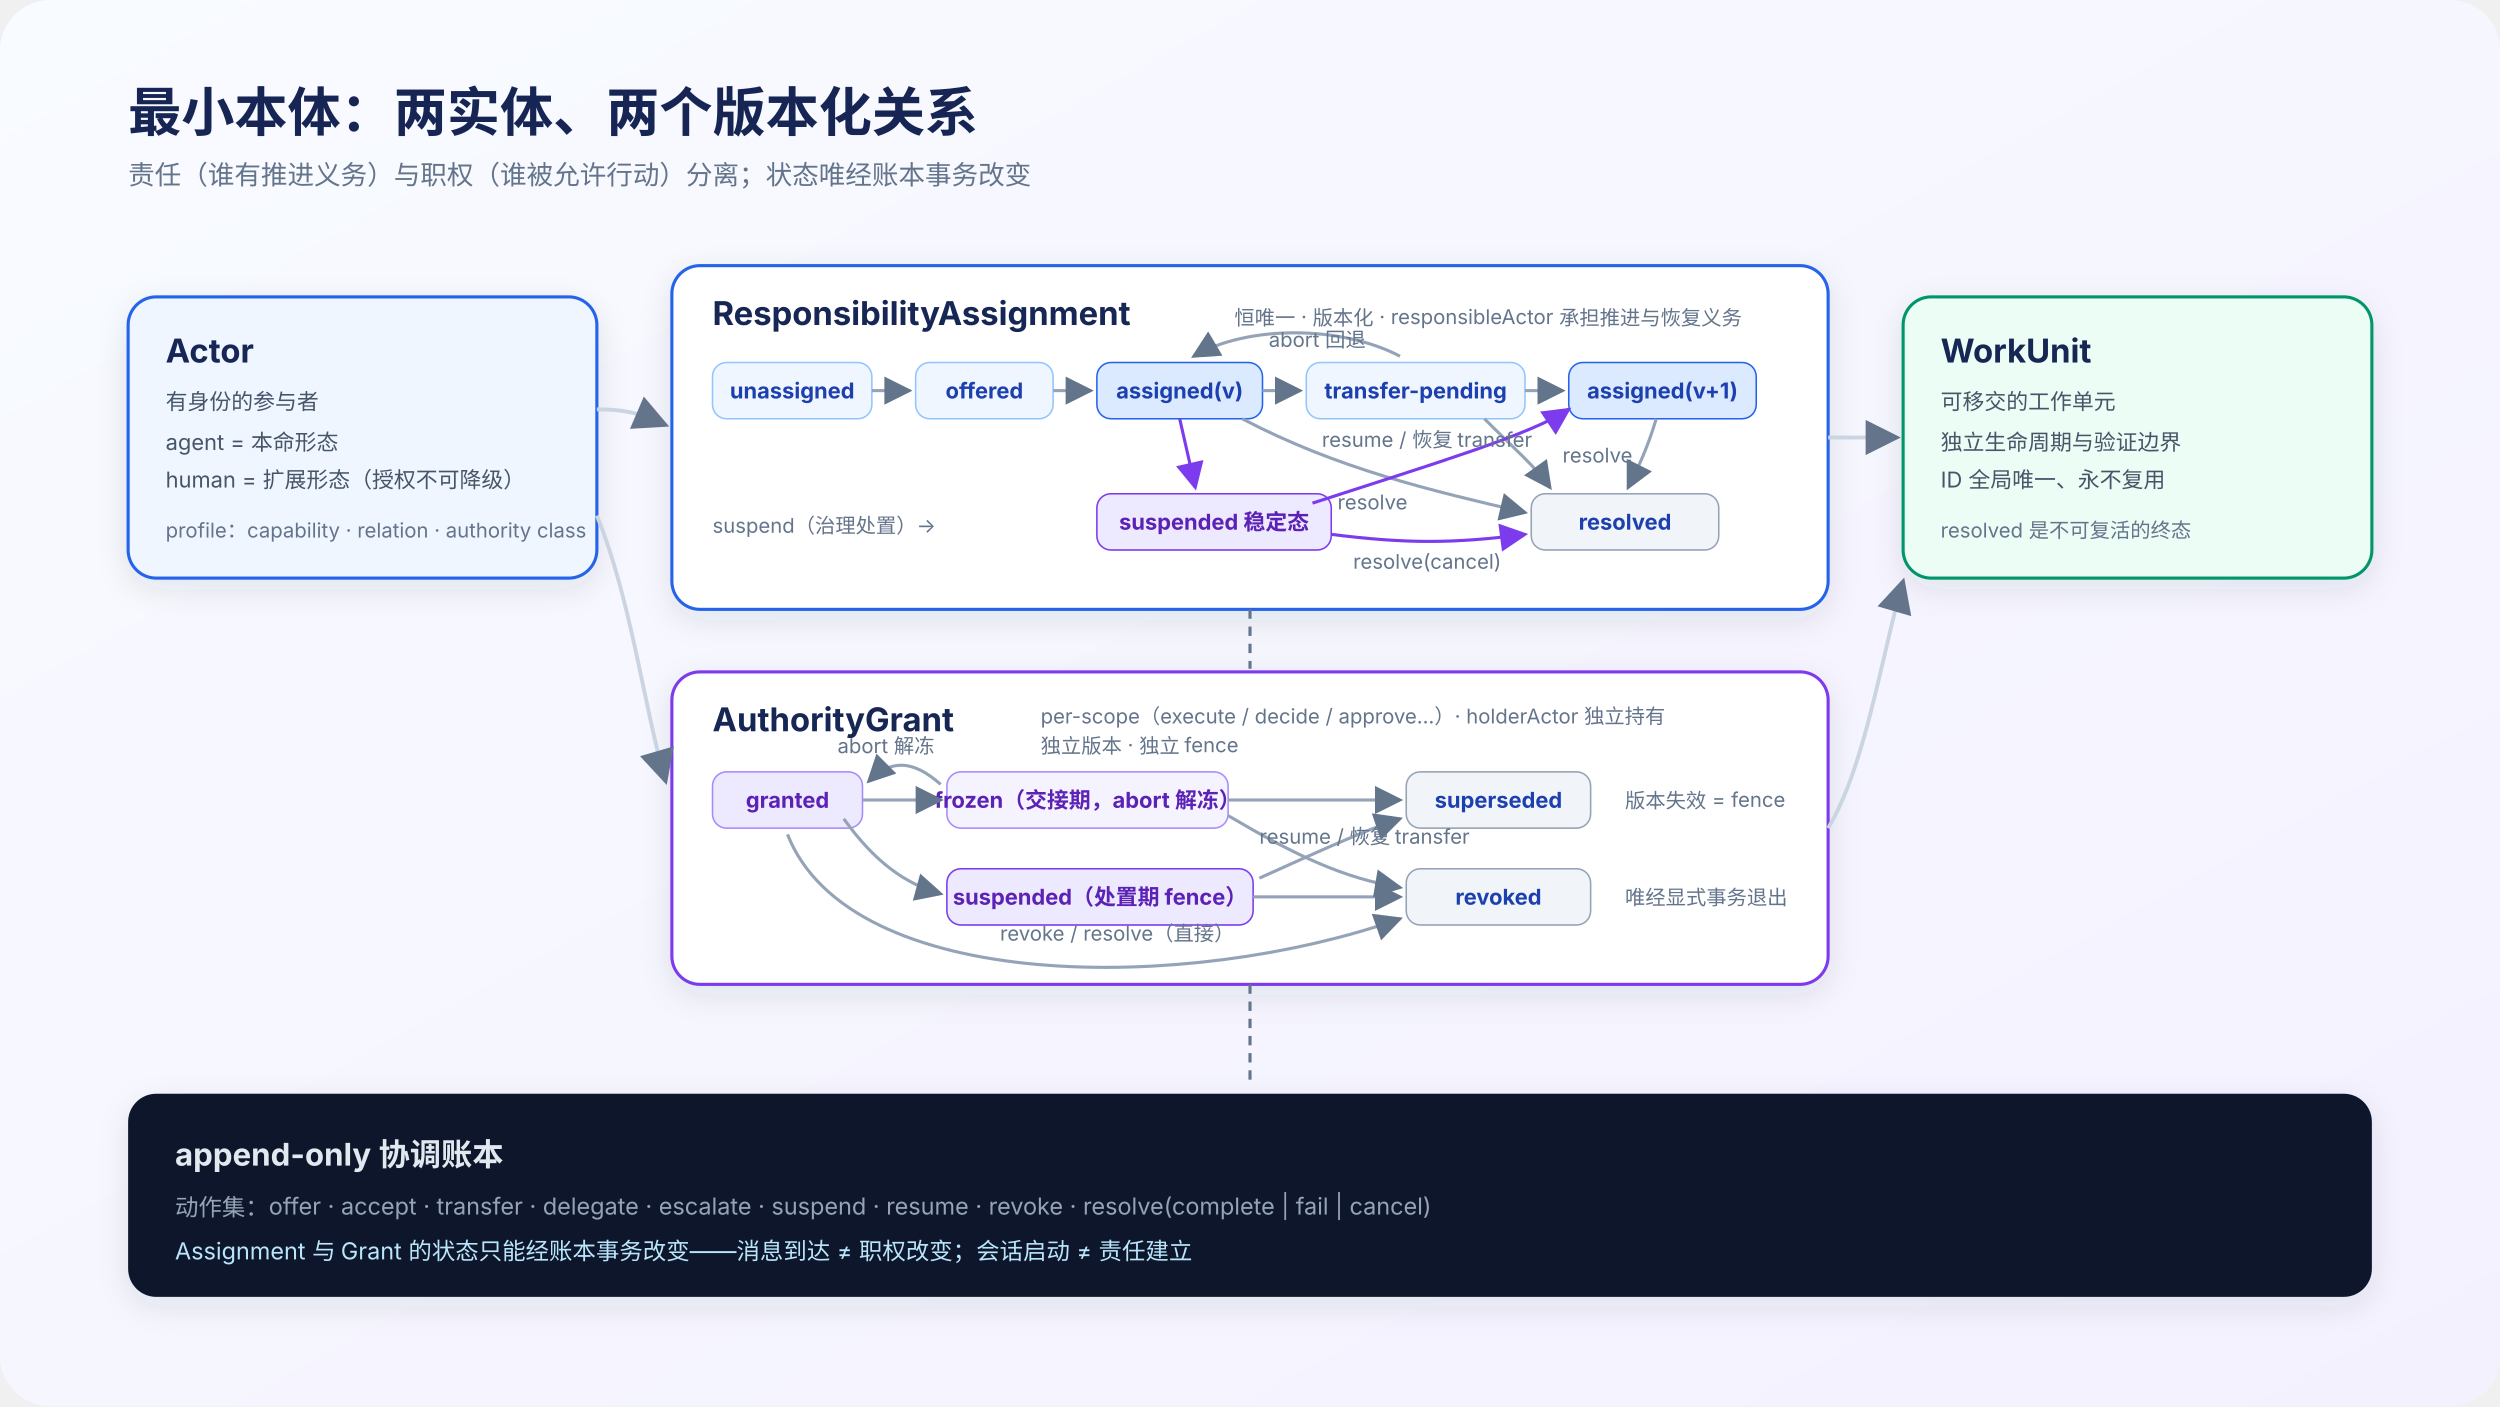
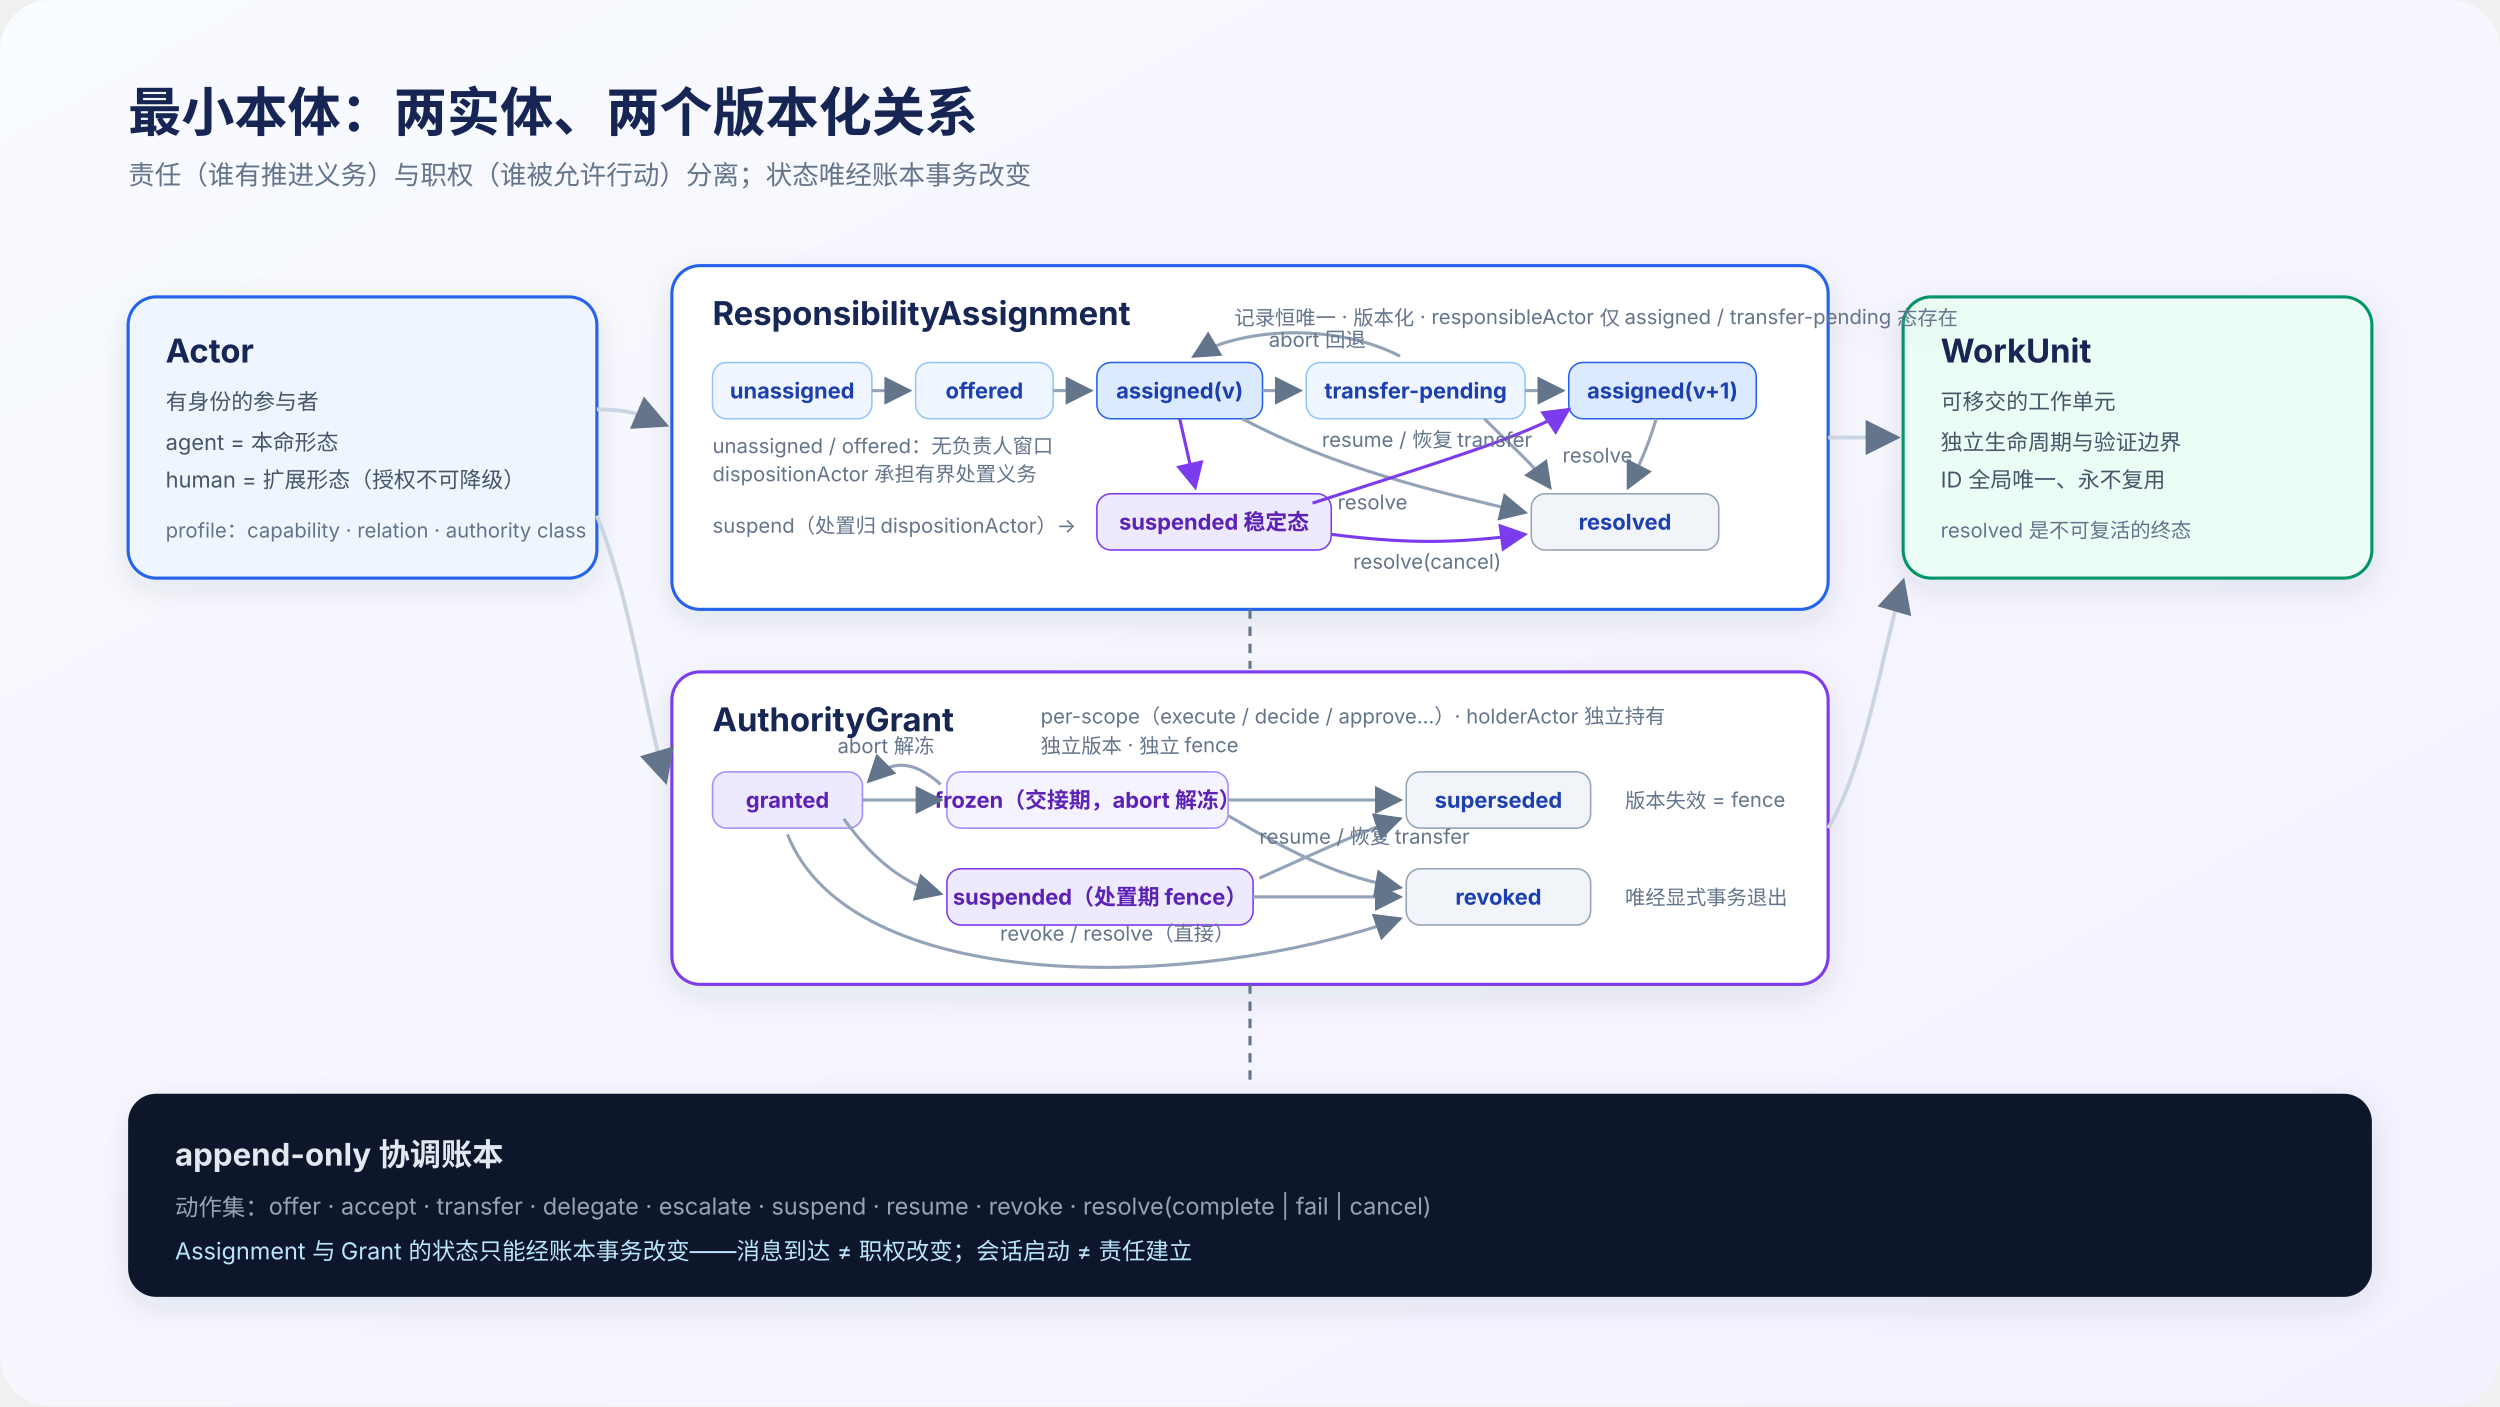
<svg xmlns="http://www.w3.org/2000/svg" width="1600" height="900" viewBox="0 0 1600 900" role="img" aria-labelledby="title desc">
  <defs>
    <linearGradient id="bg" x1="0" y1="0" x2="1" y2="1">
      <stop stop-color="#F8FBFF" />
      <stop offset="1" stop-color="#F4F1FF" />
    </linearGradient>
    <filter id="shadow" x="-20%" y="-20%" width="140%" height="140%">
      <feDropShadow dx="0" dy="6" stdDeviation="10" flood-color="#1E293B" flood-opacity=".10" />
    </filter>
    <marker id="arrow" markerWidth="11" markerHeight="11" refX="9" refY="5.5" orient="auto">
      <path d="M1,1 L10,5.5 L1,10 Z" fill="#64748B" />
    </marker>
    <marker id="vArrow" markerWidth="11" markerHeight="11" refX="9" refY="5.5" orient="auto">
      <path d="M1,1 L10,5.5 L1,10 Z" fill="#7C3AED" />
    </marker>
    <style>
      .f{font-family:Inter,'Noto Sans CJK SC','PingFang SC',sans-serif}
      .title{font-size:34px;font-weight:750;fill:#172554}
      .sub{font-size:17px;fill:#64748B}
      .h{font-size:21px;font-weight:750;fill:#172554}
      .b{font-size:14px;fill:#475569}
      .s{font-size:14px;font-weight:650;fill:#1E40AF}
      .sv{font-size:14px;font-weight:650;fill:#5B21B6}
      .note{font-size:13px;fill:#64748B}
      .node{filter:url(#shadow)}
    </style>
  </defs>
  <rect width="1600" height="900" rx="32" fill="url(#bg)" />
  <text x="82" y="84" class="f title">最小本体：两实体、两个版本化关系</text>
  <text x="82" y="118" class="f sub">责任（谁有推进义务）与职权（谁被允许行动）分离；状态唯经账本事务改变</text>
  <g class="node">
    <rect x="82" y="190" width="300" height="180" rx="18" fill="#EFF6FF" stroke="#2563EB" stroke-width="2" />
    <text x="106" y="232" class="f h">Actor</text>
    <text x="106" y="262" class="f b">有身份的参与者</text>
    <text x="106" y="288" class="f b">agent = 本命形态</text>
    <text x="106" y="312" class="f b">human = 扩展形态（授权不可降级）</text>
    <text x="106" y="344" class="f note">profile：capability · relation · authority class</text>
  </g>
  <g class="node">
    <rect x="1218" y="190" width="300" height="180" rx="18" fill="#ECFDF5" stroke="#059669" stroke-width="2" />
    <text x="1242" y="232" class="f h">WorkUnit</text>
    <text x="1242" y="262" class="f b">可移交的工作单元</text>
    <text x="1242" y="288" class="f b">独立生命周期与验证边界</text>
    <text x="1242" y="312" class="f b">ID 全局唯一、永不复用</text>
    <text x="1242" y="344" class="f note">resolved 是不可复活的终态</text>
  </g>
  <g class="node">
    <rect x="430" y="170" width="740" height="220" rx="18" fill="#FFFFFF" stroke="#2563EB" stroke-width="2" />
    <text x="456" y="208" class="f h">ResponsibilityAssignment</text>
-     <text x="790" y="208" class="f note">恒唯一 · 版本化 · responsibleActor 承担推进与恢复义务</text>
+     <text x="790" y="208" class="f note">记录恒唯一 · 版本化 · responsibleActor 仅 assigned / transfer-pending 态存在</text>
    <g>
      <rect x="456" y="232" width="102" height="36" rx="9" fill="#EFF6FF" stroke="#93C5FD" />
      <text x="507" y="255" text-anchor="middle" class="f s">unassigned</text>
      <rect x="586" y="232" width="88" height="36" rx="9" fill="#EFF6FF" stroke="#93C5FD" />
      <text x="630" y="255" text-anchor="middle" class="f s">offered</text>
      <rect x="702" y="232" width="106" height="36" rx="9" fill="#DBEAFE" stroke="#2563EB" />
      <text x="755" y="255" text-anchor="middle" class="f s">assigned(v)</text>
      <rect x="836" y="232" width="140" height="36" rx="9" fill="#EFF6FF" stroke="#93C5FD" />
      <text x="906" y="255" text-anchor="middle" class="f s">transfer-pending</text>
      <rect x="1004" y="232" width="120" height="36" rx="9" fill="#DBEAFE" stroke="#2563EB" />
      <text x="1064" y="255" text-anchor="middle" class="f s">assigned(v+1)</text>
      <g stroke="#94A3B8" stroke-width="2" fill="none" marker-end="url(#arrow)">
        <path d="M558 250 L582 250" />
        <path d="M674 250 L698 250" />
        <path d="M808 250 L832 250" />
        <path d="M976 250 L1000 250" />
        <path d="M896 228 C858 208 798 208 764 228" />
        <path d="M795 268 C856 300 916 314 976 328" />
        <path d="M950 268 C970 288 982 298 992 312" />
        <path d="M1060 268 C1054 288 1048 300 1042 312" />
      </g>
      <text x="812" y="222" class="f note">abort 回退</text>
+       <text x="456" y="290" class="f note">unassigned / offered：无负责人窗口</text>
+       <text x="456" y="308" class="f note">dispositionActor 承担有界处置义务</text>
      <text x="856" y="326" class="f note">resolve</text>
      <text x="1000" y="296" class="f note">resolve</text>
      <rect x="702" y="316" width="150" height="36" rx="9" fill="#EDE9FE" stroke="#7C3AED" />
      <text x="777" y="339" text-anchor="middle" class="f sv">suspended 稳定态</text>
      <rect x="980" y="316" width="120" height="36" rx="9" fill="#F1F5F9" stroke="#94A3B8" />
      <text x="1040" y="339" text-anchor="middle" class="f s">resolved</text>
      <g stroke="#7C3AED" stroke-width="2" fill="none" marker-end="url(#vArrow)">
        <path d="M755 268 L765 312" />
        <path d="M852 342 C900 348 930 348 976 342" />
        <path d="M840 322 C920 296 980 278 1004 262" />
      </g>
-       <text x="456" y="341" class="f note">suspend（治理处置）→</text>
+       <text x="456" y="341" class="f note">suspend（处置归 dispositionActor）→</text>
      <text x="846" y="286" class="f note">resume / 恢复 transfer</text>
      <text x="866" y="364" class="f note">resolve(cancel)</text>
    </g>
  </g>
  <g class="node">
    <rect x="430" y="430" width="740" height="200" rx="18" fill="#FFFFFF" stroke="#7C3AED" stroke-width="2" />
    <text x="456" y="468" class="f h">AuthorityGrant</text>
    <text x="666" y="463" class="f note">per-scope（execute / decide / approve…）· holderActor 独立持有</text>
    <text x="666" y="482" class="f note">独立版本 · 独立 fence</text>
    <g>
      <rect x="456" y="494" width="96" height="36" rx="9" fill="#EDE9FE" stroke="#A78BFA" />
      <text x="504" y="517" text-anchor="middle" class="f sv">granted</text>
      <rect x="606" y="494" width="180" height="36" rx="9" fill="#F5F3FF" stroke="#A78BFA" />
      <text x="696" y="517" text-anchor="middle" class="f sv">frozen（交接期，abort 解冻）</text>
      <rect x="606" y="556" width="196" height="36" rx="9" fill="#EDE9FE" stroke="#7C3AED" />
      <text x="704" y="579" text-anchor="middle" class="f sv">suspended（处置期 fence）</text>
      <rect x="900" y="494" width="118" height="36" rx="9" fill="#F1F5F9" stroke="#94A3B8" />
      <text x="959" y="517" text-anchor="middle" class="f s">superseded</text>
      <rect x="900" y="556" width="118" height="36" rx="9" fill="#F1F5F9" stroke="#94A3B8" />
      <text x="959" y="579" text-anchor="middle" class="f s">revoked</text>
      <g stroke="#94A3B8" stroke-width="2" fill="none" marker-end="url(#arrow)">
        <path d="M552 512 L602 512" />
        <path d="M540 524 C560 552 580 566 602 572" />
        <path d="M786 512 L896 512" />
        <path d="M802 574 L896 574" />
        <path d="M786 522 C830 548 860 562 896 568" />
        <path d="M602 502 C584 486 570 486 556 500" />
        <path d="M806 562 C846 544 872 532 896 524" />
        <path d="M504 534 C544 636 760 636 896 588" />
      </g>
      <text x="536" y="482" class="f note">abort 解冻</text>
      <text x="806" y="540" class="f note">resume / 恢复 transfer</text>
      <text x="640" y="602" class="f note">revoke / resolve（直接）</text>
      <text x="1040" y="517" class="f note">版本失效 = fence</text>
      <text x="1040" y="579" class="f note">唯经显式事务退出</text>
    </g>
  </g>
  <g stroke="#CBD5E1" stroke-width="2.5" fill="none" marker-end="url(#arrow)">
    <path d="M382 262 C404 262 412 266 426 272" />
    <path d="M382 330 C404 384 412 452 426 500" />
    <path d="M1170 280 L1214 280" />
    <path d="M1170 530 C1194 490 1204 420 1218 372" />
  </g>
  <g class="node">
    <rect x="82" y="700" width="1436" height="130" rx="18" fill="#0F172A" />
    <text x="112" y="746" class="f" font-size="20" font-weight="750" fill="#E2E8F0">append-only 协调账本</text>
    <text x="112" y="778" class="f" font-size="15" fill="#94A3B8">动作集：offer · accept · transfer · delegate · escalate · suspend · resume · revoke · resolve(complete | fail | cancel)</text>
    <text x="112" y="806" class="f" font-size="15" fill="#BAE6FD">Assignment 与 Grant 的状态只能经账本事务改变——消息到达 ≠ 职权改变；会话启动 ≠ 责任建立</text>
  </g>
  <g stroke="#64748B" stroke-width="2" stroke-dasharray="6 5" fill="none">
    <path d="M800 390 L800 428" />
    <path d="M800 630 L800 696" />
  </g>
</svg>
